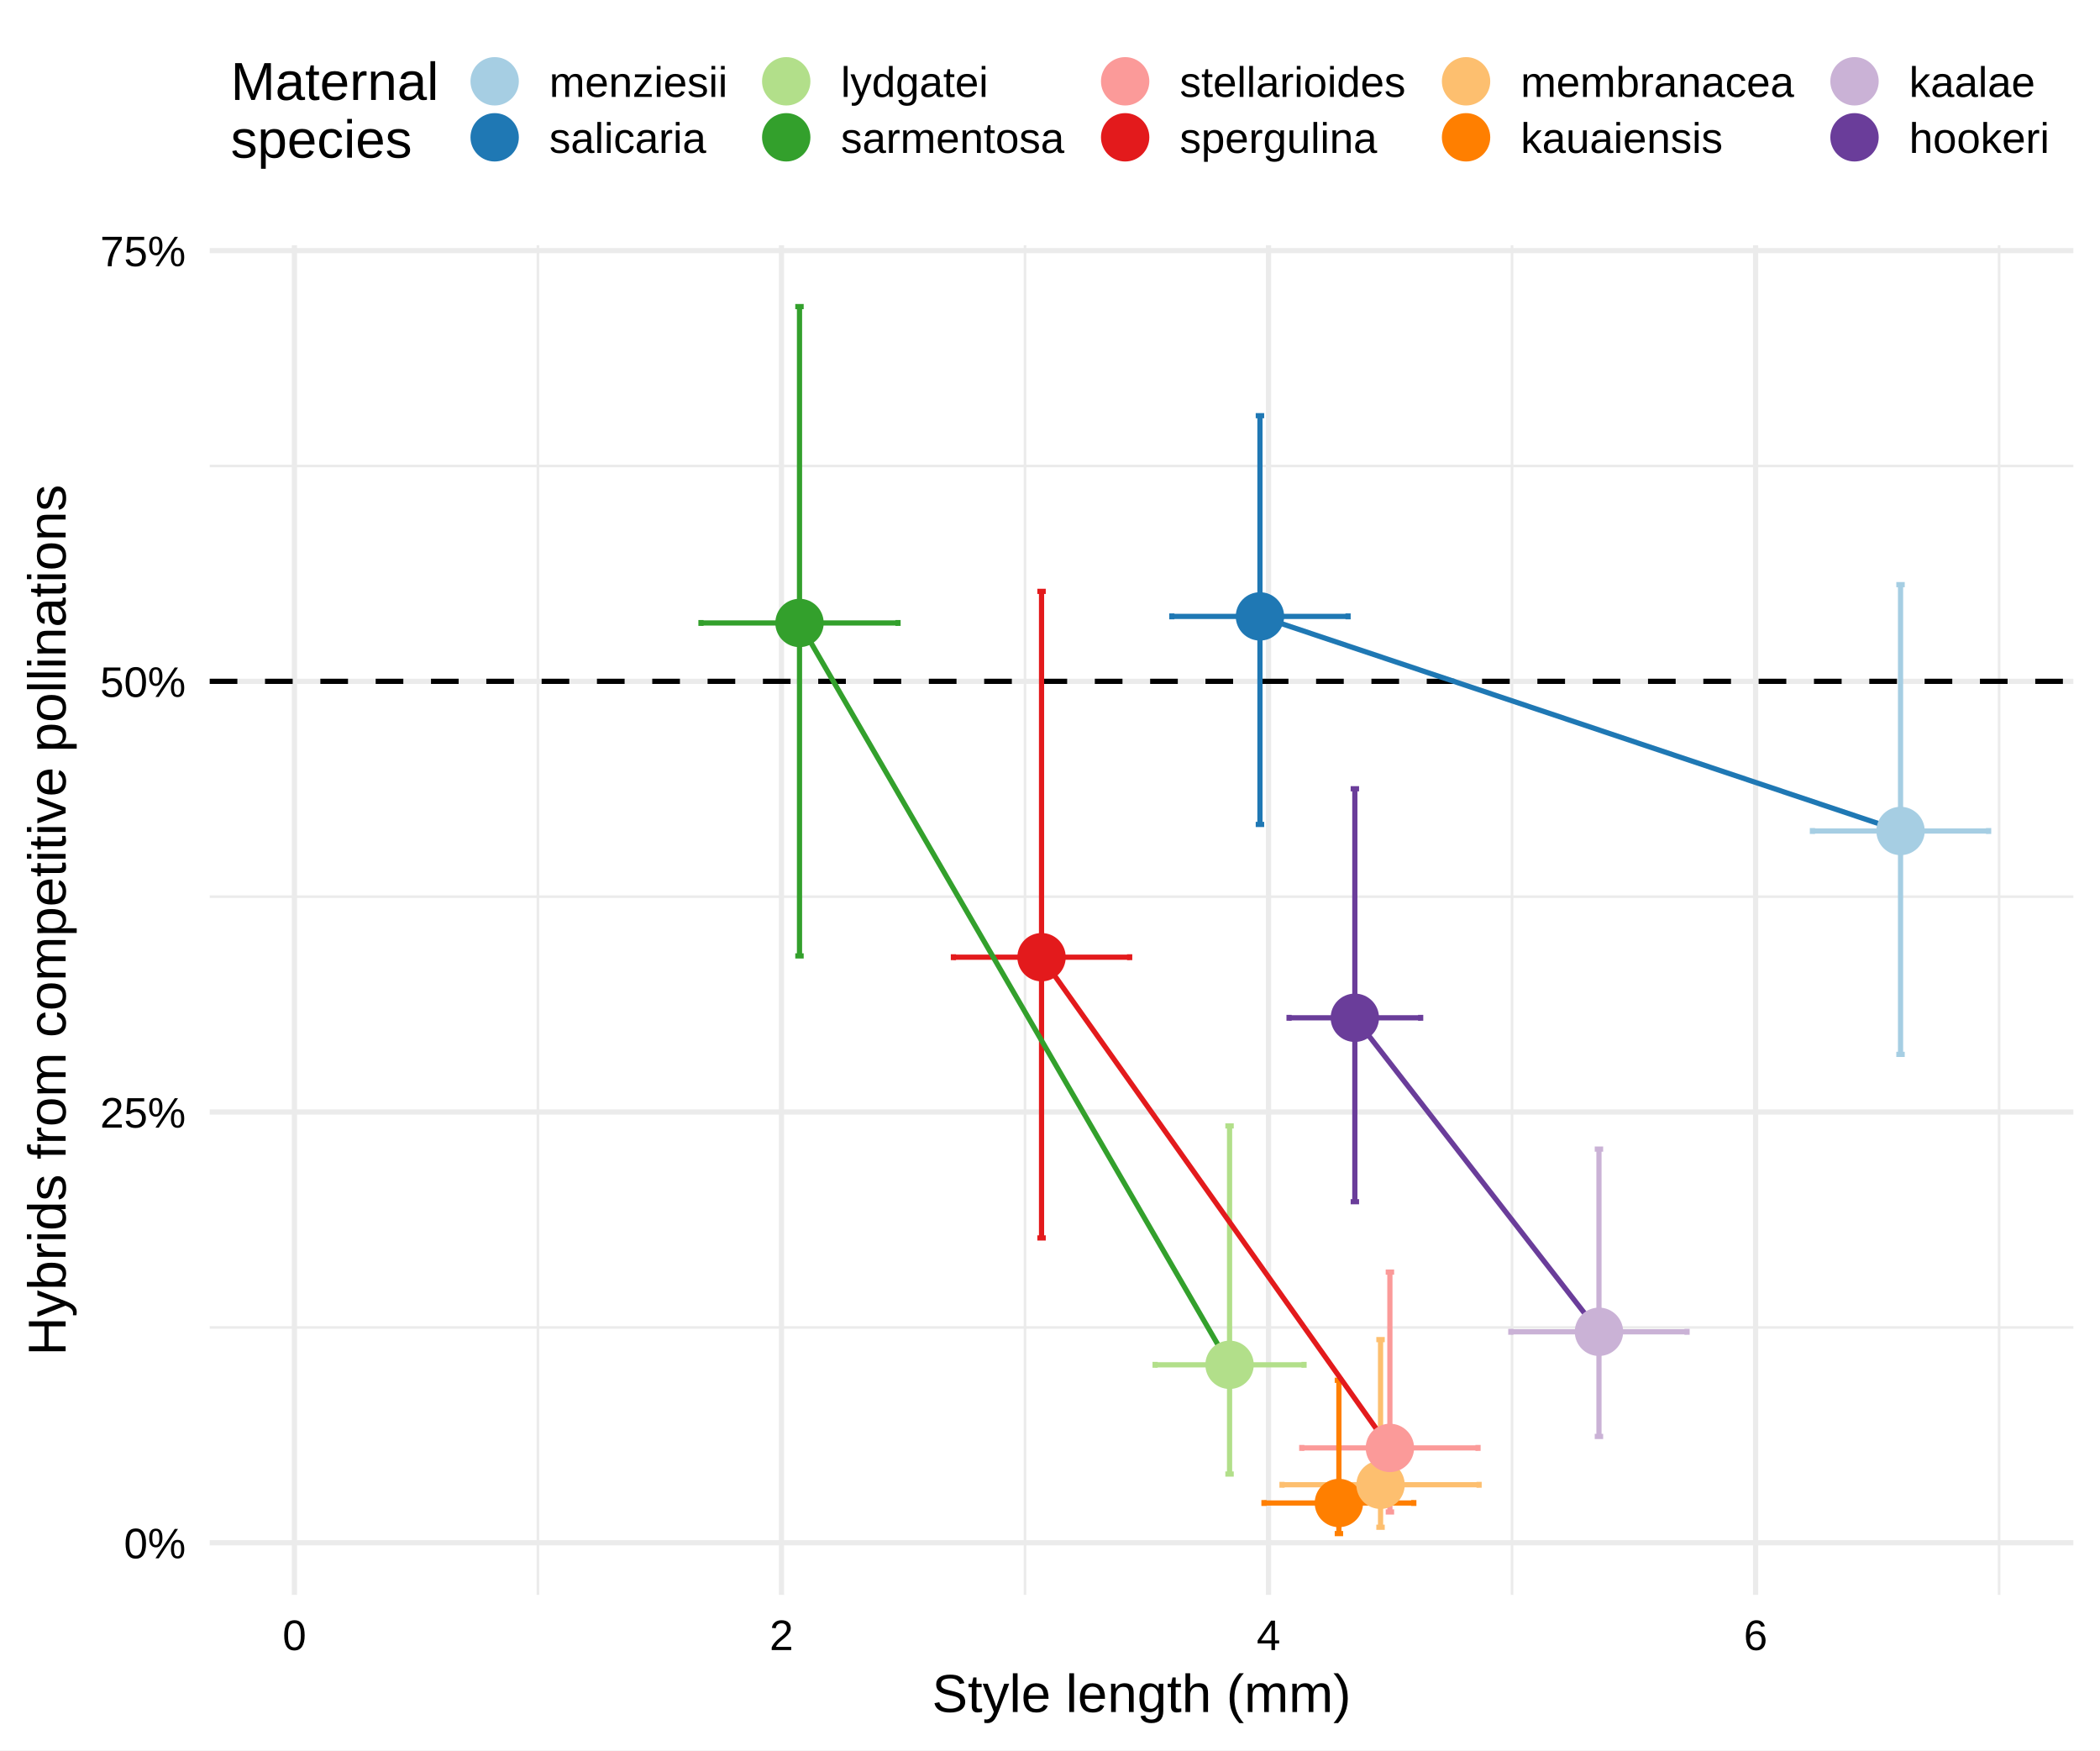
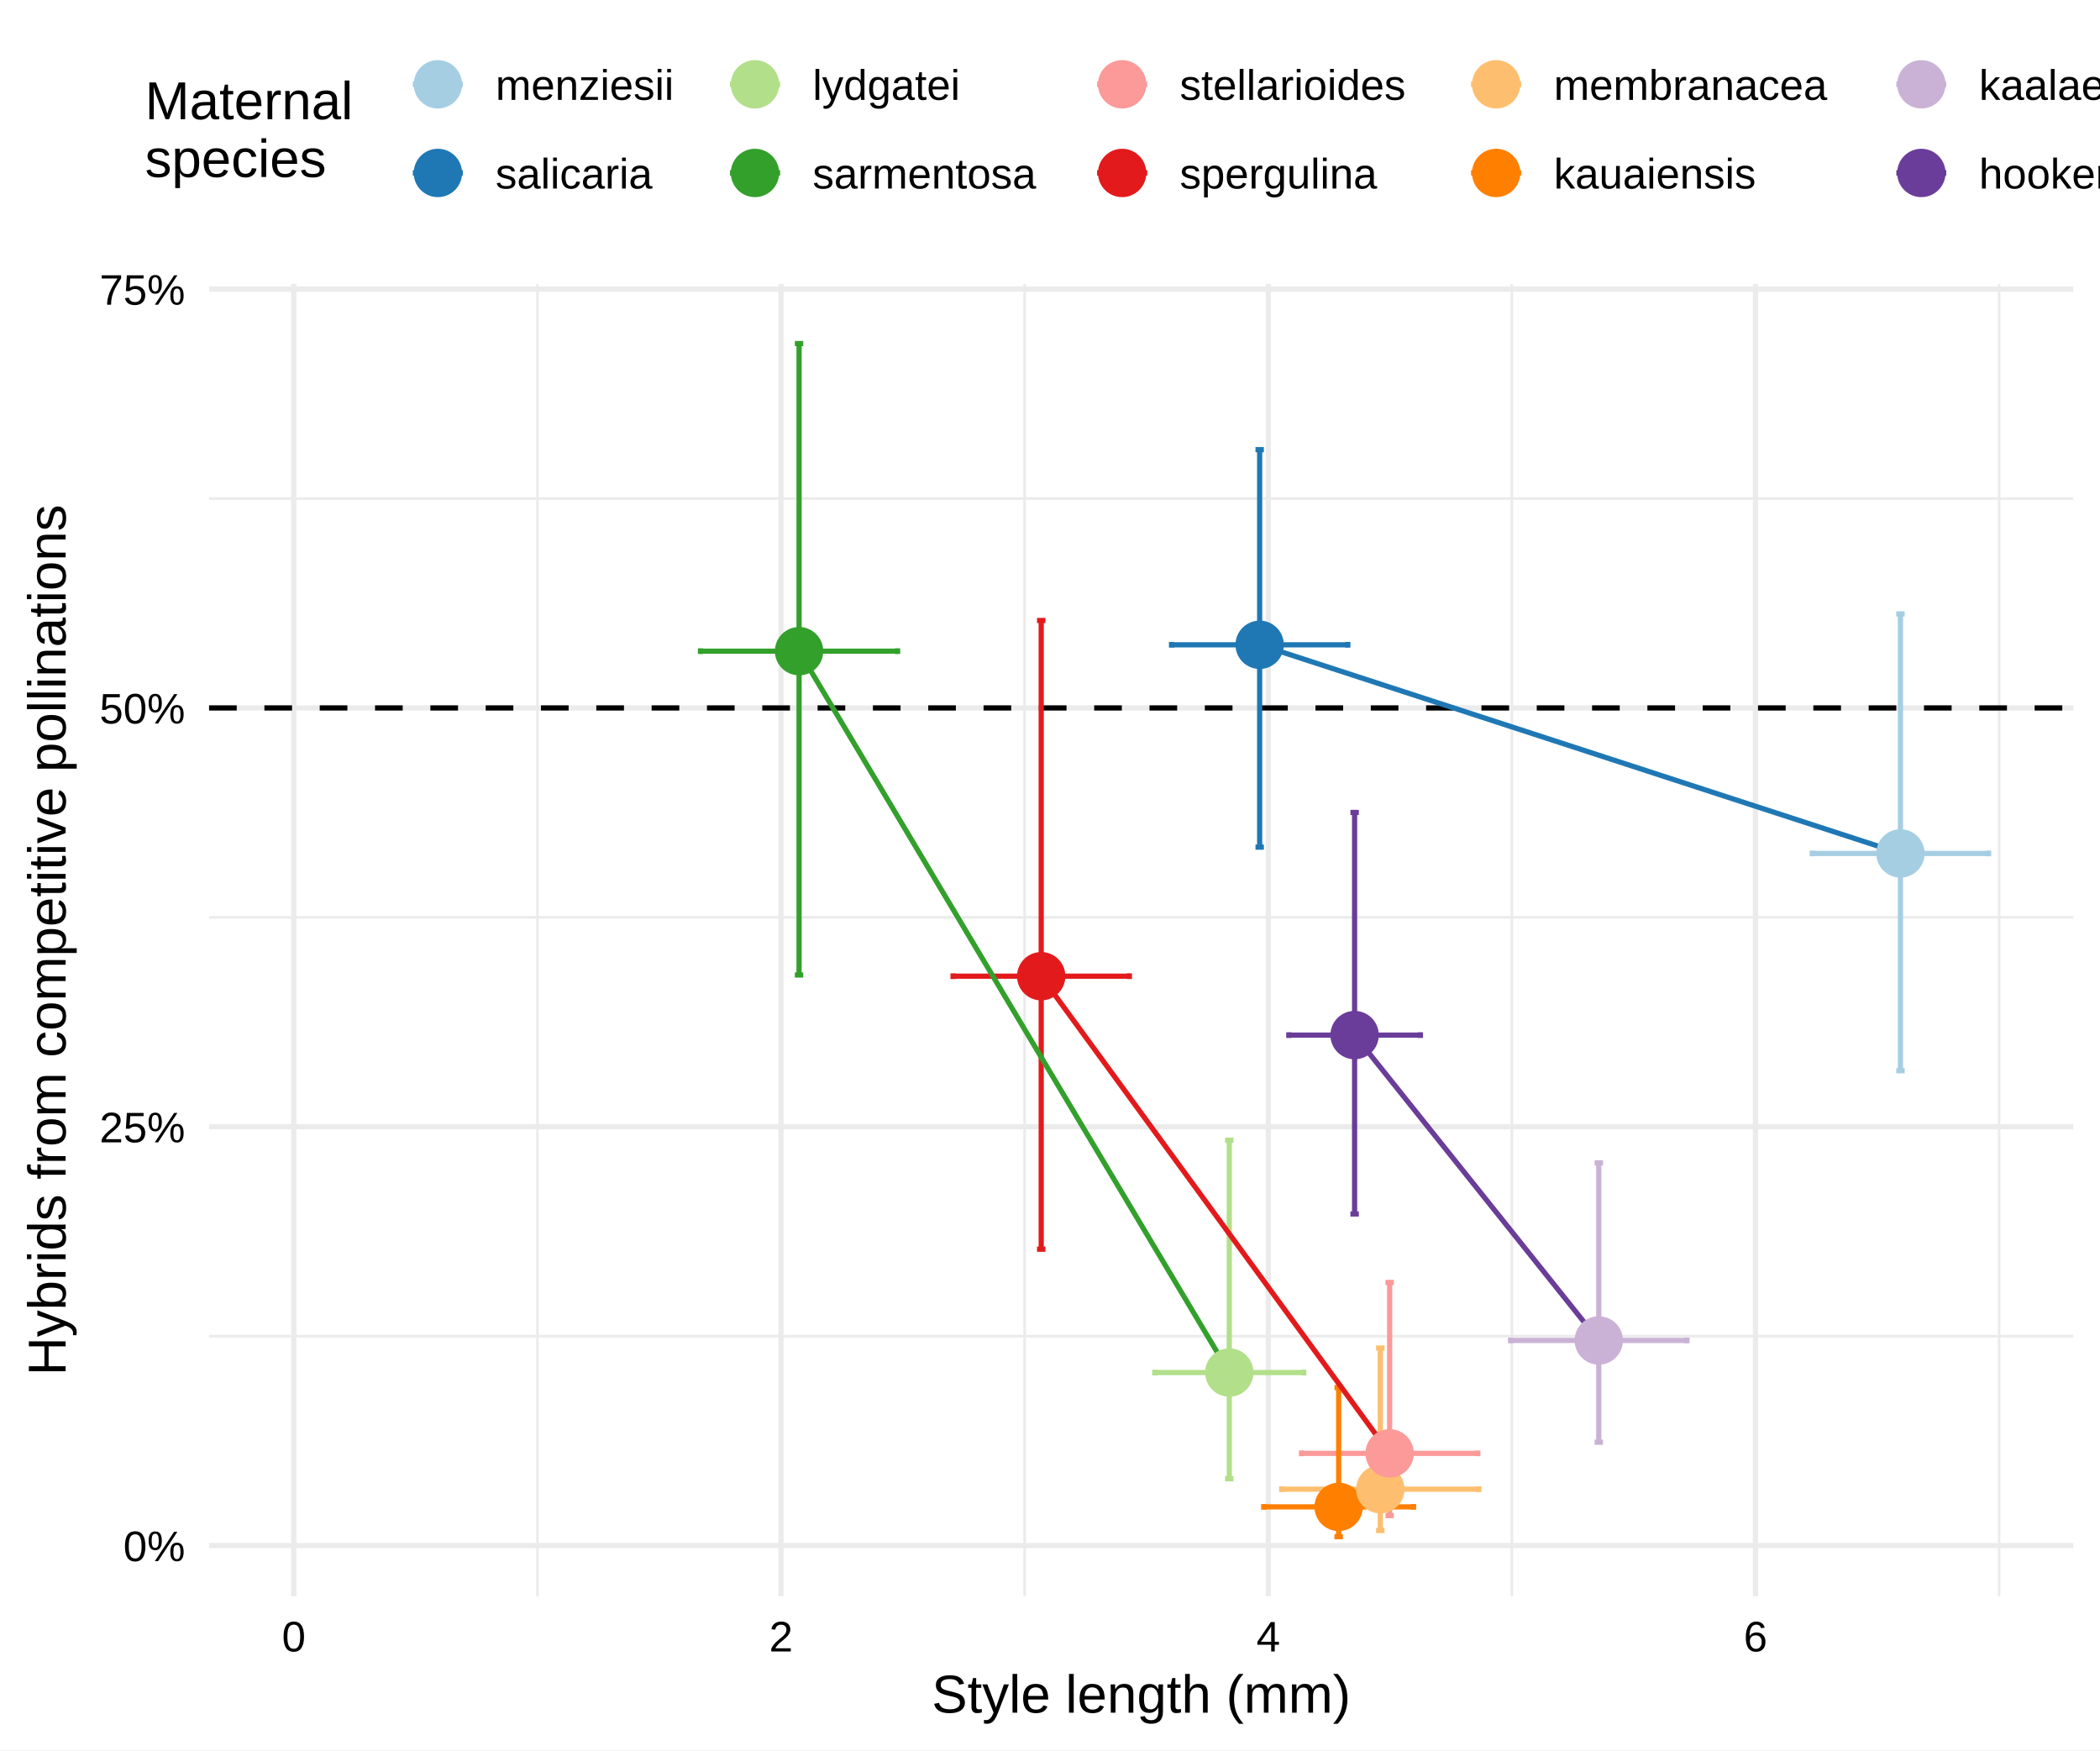
<svg xmlns="http://www.w3.org/2000/svg" class="svglite" width="432.00pt" height="360.00pt" viewBox="0 0 432.00 360.00">
  <defs>
    <style type="text/css">
    .svglite line, .svglite polyline, .svglite polygon, .svglite path, .svglite rect, .svglite circle {
      fill: none;
      stroke: #000000;
      stroke-linecap: round;
      stroke-linejoin: round;
      stroke-miterlimit: 10.00;
    }
    .svglite text {
      white-space: pre;
    }
  </style>
  </defs>
  <rect width="100%" height="100%" style="stroke: none; fill: #FFFFFF;" />
  <defs>
    <clipPath id="cpMC4wMHw0MzIuMDB8MC4wMHwzNjAuMDA=">
      <rect x="0.00" y="0.00" width="432.00" height="360.00" />
    </clipPath>
  </defs>
  <g clip-path="url(#cpMC4wMHw0MzIuMDB8MC4wMHwzNjAuMDA=)">
</g>
  <defs>
-     <clipPath id="cpNDMuMTR8NDI2LjUyfDUwLjQ0fDMyOC4wMQ==">
-       <rect x="43.14" y="50.44" width="383.38" height="277.58" />
+     <clipPath id="cpNDMuMDF8NDI2LjUyfDU4LjM5fDMyOC4yOQ==">
+       <rect x="43.01" y="58.39" width="383.51" height="269.91" />
    </clipPath>
  </defs>
-   <g clip-path="url(#cpNDMuMTR8NDI2LjUyfDUwLjQ0fDMyOC4wMQ==)">
-     <polyline points="43.14,273.00 426.52,273.00 " style="stroke-width: 0.53; stroke: #EBEBEB; stroke-linecap: butt;" />
-     <polyline points="43.14,184.41 426.52,184.41 " style="stroke-width: 0.53; stroke: #EBEBEB; stroke-linecap: butt;" />
-     <polyline points="43.14,95.83 426.52,95.83 " style="stroke-width: 0.53; stroke: #EBEBEB; stroke-linecap: butt;" />
-     <polyline points="110.66,328.01 110.66,50.44 " style="stroke-width: 0.53; stroke: #EBEBEB; stroke-linecap: butt;" />
-     <polyline points="210.86,328.01 210.86,50.44 " style="stroke-width: 0.53; stroke: #EBEBEB; stroke-linecap: butt;" />
-     <polyline points="311.05,328.01 311.05,50.44 " style="stroke-width: 0.53; stroke: #EBEBEB; stroke-linecap: butt;" />
-     <polyline points="411.24,328.01 411.24,50.44 " style="stroke-width: 0.53; stroke: #EBEBEB; stroke-linecap: butt;" />
-     <polyline points="43.14,317.29 426.52,317.29 " style="stroke-width: 1.07; stroke: #EBEBEB; stroke-linecap: butt;" />
-     <polyline points="43.14,228.70 426.52,228.70 " style="stroke-width: 1.07; stroke: #EBEBEB; stroke-linecap: butt;" />
-     <polyline points="43.14,140.12 426.52,140.12 " style="stroke-width: 1.07; stroke: #EBEBEB; stroke-linecap: butt;" />
-     <polyline points="43.14,51.54 426.52,51.54 " style="stroke-width: 1.07; stroke: #EBEBEB; stroke-linecap: butt;" />
-     <polyline points="60.57,328.01 60.57,50.44 " style="stroke-width: 1.07; stroke: #EBEBEB; stroke-linecap: butt;" />
-     <polyline points="160.76,328.01 160.76,50.44 " style="stroke-width: 1.07; stroke: #EBEBEB; stroke-linecap: butt;" />
-     <polyline points="260.95,328.01 260.95,50.44 " style="stroke-width: 1.07; stroke: #EBEBEB; stroke-linecap: butt;" />
-     <polyline points="361.15,328.01 361.15,50.44 " style="stroke-width: 1.07; stroke: #EBEBEB; stroke-linecap: butt;" />
-     <line x1="43.14" y1="140.12" x2="426.52" y2="140.12" style="stroke-width: 1.07; stroke-dasharray: 5.69,5.69; stroke-linecap: butt;" />
-     <polyline points="292.25,209.93 292.25,208.72 " style="stroke-width: 1.07; stroke: #6A3D9A; stroke-linecap: butt;" />
-     <polyline points="292.25,209.32 265.18,209.32 " style="stroke-width: 1.07; stroke: #6A3D9A; stroke-linecap: butt;" />
-     <polyline points="265.18,209.93 265.18,208.72 " style="stroke-width: 1.07; stroke: #6A3D9A; stroke-linecap: butt;" />
-     <polyline points="347.05,274.51 347.05,273.30 " style="stroke-width: 1.07; stroke: #CAB2D6; stroke-linecap: butt;" />
-     <polyline points="347.05,273.90 310.80,273.90 " style="stroke-width: 1.07; stroke: #CAB2D6; stroke-linecap: butt;" />
-     <polyline points="310.80,274.51 310.80,273.30 " style="stroke-width: 1.07; stroke: #CAB2D6; stroke-linecap: butt;" />
-     <polyline points="290.84,309.71 290.84,308.50 " style="stroke-width: 1.07; stroke: #FF7F00; stroke-linecap: butt;" />
-     <polyline points="290.84,309.11 260.02,309.11 " style="stroke-width: 1.07; stroke: #FF7F00; stroke-linecap: butt;" />
-     <polyline points="260.02,309.71 260.02,308.50 " style="stroke-width: 1.07; stroke: #FF7F00; stroke-linecap: butt;" />
-     <polyline points="268.26,281.30 268.26,280.09 " style="stroke-width: 1.07; stroke: #B2DF8A; stroke-linecap: butt;" />
-     <polyline points="268.26,280.69 237.62,280.69 " style="stroke-width: 1.07; stroke: #B2DF8A; stroke-linecap: butt;" />
-     <polyline points="237.62,281.30 237.62,280.09 " style="stroke-width: 1.07; stroke: #B2DF8A; stroke-linecap: butt;" />
-     <polyline points="304.27,305.97 304.27,304.76 " style="stroke-width: 1.07; stroke: #FDBF6F; stroke-linecap: butt;" />
-     <polyline points="304.27,305.36 263.73,305.36 " style="stroke-width: 1.07; stroke: #FDBF6F; stroke-linecap: butt;" />
-     <polyline points="263.73,305.97 263.73,304.76 " style="stroke-width: 1.07; stroke: #FDBF6F; stroke-linecap: butt;" />
-     <polyline points="409.09,171.51 409.09,170.30 " style="stroke-width: 1.07; stroke: #A6CEE3; stroke-linecap: butt;" />
-     <polyline points="409.09,170.90 372.84,170.90 " style="stroke-width: 1.07; stroke: #A6CEE3; stroke-linecap: butt;" />
-     <polyline points="372.84,171.51 372.84,170.30 " style="stroke-width: 1.07; stroke: #A6CEE3; stroke-linecap: butt;" />
-     <polyline points="277.32,127.38 277.32,126.16 " style="stroke-width: 1.07; stroke: #1F78B4; stroke-linecap: butt;" />
-     <polyline points="277.32,126.77 241.06,126.77 " style="stroke-width: 1.07; stroke: #1F78B4; stroke-linecap: butt;" />
-     <polyline points="241.06,127.38 241.06,126.16 " style="stroke-width: 1.07; stroke: #1F78B4; stroke-linecap: butt;" />
-     <polyline points="184.74,128.72 184.74,127.51 " style="stroke-width: 1.07; stroke: #33A02C; stroke-linecap: butt;" />
-     <polyline points="184.74,128.12 144.20,128.12 " style="stroke-width: 1.07; stroke: #33A02C; stroke-linecap: butt;" />
-     <polyline points="144.20,128.72 144.20,127.51 " style="stroke-width: 1.07; stroke: #33A02C; stroke-linecap: butt;" />
-     <polyline points="232.39,197.47 232.39,196.26 " style="stroke-width: 1.07; stroke: #E31A1C; stroke-linecap: butt;" />
-     <polyline points="232.39,196.86 196.13,196.86 " style="stroke-width: 1.07; stroke: #E31A1C; stroke-linecap: butt;" />
-     <polyline points="196.13,197.47 196.13,196.26 " style="stroke-width: 1.07; stroke: #E31A1C; stroke-linecap: butt;" />
-     <polyline points="304.05,298.39 304.05,297.17 " style="stroke-width: 1.07; stroke: #FB9A99; stroke-linecap: butt;" />
-     <polyline points="304.05,297.78 267.79,297.78 " style="stroke-width: 1.07; stroke: #FB9A99; stroke-linecap: butt;" />
-     <polyline points="267.79,298.39 267.79,297.17 " style="stroke-width: 1.07; stroke: #FB9A99; stroke-linecap: butt;" />
-     <polyline points="277.85,162.22 279.58,162.22 " style="stroke-width: 1.07; stroke: #6A3D9A; stroke-linecap: butt;" />
-     <polyline points="278.71,162.22 278.71,247.15 " style="stroke-width: 1.07; stroke: #6A3D9A; stroke-linecap: butt;" />
-     <polyline points="277.85,247.15 279.58,247.15 " style="stroke-width: 1.07; stroke: #6A3D9A; stroke-linecap: butt;" />
-     <polyline points="328.06,236.33 329.79,236.33 " style="stroke-width: 1.07; stroke: #CAB2D6; stroke-linecap: butt;" />
-     <polyline points="328.93,236.33 328.93,295.43 " style="stroke-width: 1.07; stroke: #CAB2D6; stroke-linecap: butt;" />
-     <polyline points="328.06,295.43 329.79,295.43 " style="stroke-width: 1.07; stroke: #CAB2D6; stroke-linecap: butt;" />
-     <polyline points="274.57,283.87 276.30,283.87 " style="stroke-width: 1.07; stroke: #FF7F00; stroke-linecap: butt;" />
-     <polyline points="275.43,283.87 275.43,315.40 " style="stroke-width: 1.07; stroke: #FF7F00; stroke-linecap: butt;" />
-     <polyline points="274.57,315.40 276.30,315.40 " style="stroke-width: 1.07; stroke: #FF7F00; stroke-linecap: butt;" />
-     <polyline points="252.07,231.56 253.80,231.56 " style="stroke-width: 1.07; stroke: #B2DF8A; stroke-linecap: butt;" />
-     <polyline points="252.94,231.56 252.94,303.15 " style="stroke-width: 1.07; stroke: #B2DF8A; stroke-linecap: butt;" />
-     <polyline points="252.07,303.15 253.80,303.15 " style="stroke-width: 1.07; stroke: #B2DF8A; stroke-linecap: butt;" />
-     <polyline points="283.13,275.51 284.86,275.51 " style="stroke-width: 1.07; stroke: #FDBF6F; stroke-linecap: butt;" />
-     <polyline points="284.00,275.51 284.00,314.10 " style="stroke-width: 1.07; stroke: #FDBF6F; stroke-linecap: butt;" />
-     <polyline points="283.13,314.10 284.86,314.10 " style="stroke-width: 1.07; stroke: #FDBF6F; stroke-linecap: butt;" />
-     <polyline points="390.10,120.24 391.83,120.24 " style="stroke-width: 1.07; stroke: #A6CEE3; stroke-linecap: butt;" />
-     <polyline points="390.97,120.24 390.97,216.85 " style="stroke-width: 1.07; stroke: #A6CEE3; stroke-linecap: butt;" />
-     <polyline points="390.10,216.85 391.83,216.85 " style="stroke-width: 1.07; stroke: #A6CEE3; stroke-linecap: butt;" />
-     <polyline points="258.32,85.49 260.06,85.49 " style="stroke-width: 1.07; stroke: #1F78B4; stroke-linecap: butt;" />
-     <polyline points="259.19,85.49 259.19,169.56 " style="stroke-width: 1.07; stroke: #1F78B4; stroke-linecap: butt;" />
-     <polyline points="258.32,169.56 260.06,169.56 " style="stroke-width: 1.07; stroke: #1F78B4; stroke-linecap: butt;" />
-     <polyline points="163.60,63.05 165.33,63.05 " style="stroke-width: 1.07; stroke: #33A02C; stroke-linecap: butt;" />
-     <polyline points="164.47,63.05 164.47,196.60 " style="stroke-width: 1.07; stroke: #33A02C; stroke-linecap: butt;" />
-     <polyline points="163.60,196.60 165.33,196.60 " style="stroke-width: 1.07; stroke: #33A02C; stroke-linecap: butt;" />
-     <polyline points="213.40,121.62 215.13,121.62 " style="stroke-width: 1.07; stroke: #E31A1C; stroke-linecap: butt;" />
-     <polyline points="214.26,121.62 214.26,254.60 " style="stroke-width: 1.07; stroke: #E31A1C; stroke-linecap: butt;" />
-     <polyline points="213.40,254.60 215.13,254.60 " style="stroke-width: 1.07; stroke: #E31A1C; stroke-linecap: butt;" />
-     <polyline points="285.06,261.62 286.79,261.62 " style="stroke-width: 1.07; stroke: #FB9A99; stroke-linecap: butt;" />
-     <polyline points="285.92,261.62 285.92,310.95 " style="stroke-width: 1.07; stroke: #FB9A99; stroke-linecap: butt;" />
-     <polyline points="285.06,310.95 286.79,310.95 " style="stroke-width: 1.07; stroke: #FB9A99; stroke-linecap: butt;" />
-     <line x1="259.19" y1="126.77" x2="390.97" y2="170.90" style="stroke-width: 1.07; stroke: #1F78B4; stroke-linecap: butt;" />
-     <line x1="164.47" y1="128.12" x2="252.94" y2="280.69" style="stroke-width: 1.07; stroke: #33A02C; stroke-linecap: butt;" />
-     <line x1="214.26" y1="196.86" x2="285.92" y2="297.78" style="stroke-width: 1.07; stroke: #E31A1C; stroke-linecap: butt;" />
-     <line x1="275.43" y1="309.11" x2="284.00" y2="305.36" style="stroke-width: 1.07; stroke: #FF7F00; stroke-linecap: butt;" />
-     <line x1="278.71" y1="209.32" x2="328.93" y2="273.90" style="stroke-width: 1.07; stroke: #6A3D9A; stroke-linecap: butt;" />
-     <circle cx="278.71" cy="209.32" r="4.62" style="stroke-width: 0.71; stroke: #6A3D9A; fill: #6A3D9A;" />
-     <circle cx="328.93" cy="273.90" r="4.62" style="stroke-width: 0.71; stroke: #CAB2D6; fill: #CAB2D6;" />
-     <circle cx="275.43" cy="309.11" r="4.62" style="stroke-width: 0.71; stroke: #FF7F00; fill: #FF7F00;" />
-     <circle cx="252.94" cy="280.69" r="4.62" style="stroke-width: 0.71; stroke: #B2DF8A; fill: #B2DF8A;" />
-     <circle cx="284.00" cy="305.36" r="4.62" style="stroke-width: 0.71; stroke: #FDBF6F; fill: #FDBF6F;" />
-     <circle cx="390.97" cy="170.90" r="4.62" style="stroke-width: 0.71; stroke: #A6CEE3; fill: #A6CEE3;" />
-     <circle cx="259.19" cy="126.77" r="4.62" style="stroke-width: 0.71; stroke: #1F78B4; fill: #1F78B4;" />
-     <circle cx="164.47" cy="128.12" r="4.62" style="stroke-width: 0.71; stroke: #33A02C; fill: #33A02C;" />
-     <circle cx="214.26" cy="196.86" r="4.62" style="stroke-width: 0.71; stroke: #E31A1C; fill: #E31A1C;" />
-     <circle cx="285.92" cy="297.78" r="4.62" style="stroke-width: 0.71; stroke: #FB9A99; fill: #FB9A99;" />
+   <g clip-path="url(#cpNDMuMDF8NDI2LjUyfDU4LjM5fDMyOC4yOQ==)">
+     <polyline points="43.01,274.80 426.52,274.80 " style="stroke-width: 0.53; stroke: #EBEBEB; stroke-linecap: butt;" />
+     <polyline points="43.01,188.66 426.52,188.66 " style="stroke-width: 0.53; stroke: #EBEBEB; stroke-linecap: butt;" />
+     <polyline points="43.01,102.53 426.52,102.53 " style="stroke-width: 0.53; stroke: #EBEBEB; stroke-linecap: butt;" />
+     <polyline points="110.56,328.29 110.56,58.39 " style="stroke-width: 0.53; stroke: #EBEBEB; stroke-linecap: butt;" />
+     <polyline points="210.78,328.29 210.78,58.39 " style="stroke-width: 0.53; stroke: #EBEBEB; stroke-linecap: butt;" />
+     <polyline points="311.01,328.29 311.01,58.39 " style="stroke-width: 0.53; stroke: #EBEBEB; stroke-linecap: butt;" />
+     <polyline points="411.24,328.29 411.24,58.39 " style="stroke-width: 0.53; stroke: #EBEBEB; stroke-linecap: butt;" />
+     <polyline points="43.01,317.86 426.52,317.86 " style="stroke-width: 1.07; stroke: #EBEBEB; stroke-linecap: butt;" />
+     <polyline points="43.01,231.73 426.52,231.73 " style="stroke-width: 1.07; stroke: #EBEBEB; stroke-linecap: butt;" />
+     <polyline points="43.01,145.60 426.52,145.60 " style="stroke-width: 1.07; stroke: #EBEBEB; stroke-linecap: butt;" />
+     <polyline points="43.01,59.46 426.52,59.46 " style="stroke-width: 1.07; stroke: #EBEBEB; stroke-linecap: butt;" />
+     <polyline points="60.44,328.29 60.44,58.39 " style="stroke-width: 1.07; stroke: #EBEBEB; stroke-linecap: butt;" />
+     <polyline points="160.67,328.29 160.67,58.39 " style="stroke-width: 1.07; stroke: #EBEBEB; stroke-linecap: butt;" />
+     <polyline points="260.90,328.29 260.90,58.39 " style="stroke-width: 1.07; stroke: #EBEBEB; stroke-linecap: butt;" />
+     <polyline points="361.13,328.29 361.13,58.39 " style="stroke-width: 1.07; stroke: #EBEBEB; stroke-linecap: butt;" />
+     <line x1="43.01" y1="145.60" x2="426.52" y2="145.60" style="stroke-width: 1.07; stroke-dasharray: 5.69,5.69; stroke-linecap: butt;" />
+     <polyline points="292.20,213.47 292.20,212.30 " style="stroke-width: 1.07; stroke: #6A3D9A; stroke-linecap: butt;" />
+     <polyline points="292.20,212.88 265.13,212.88 " style="stroke-width: 1.07; stroke: #6A3D9A; stroke-linecap: butt;" />
+     <polyline points="265.13,213.47 265.13,212.30 " style="stroke-width: 1.07; stroke: #6A3D9A; stroke-linecap: butt;" />
+     <polyline points="347.03,276.27 347.03,275.09 " style="stroke-width: 1.07; stroke: #CAB2D6; stroke-linecap: butt;" />
+     <polyline points="347.03,275.68 310.76,275.68 " style="stroke-width: 1.07; stroke: #CAB2D6; stroke-linecap: butt;" />
+     <polyline points="310.76,276.27 310.76,275.09 " style="stroke-width: 1.07; stroke: #CAB2D6; stroke-linecap: butt;" />
+     <polyline points="290.79,310.50 290.79,309.32 " style="stroke-width: 1.07; stroke: #FF7F00; stroke-linecap: butt;" />
+     <polyline points="290.79,309.91 259.97,309.91 " style="stroke-width: 1.07; stroke: #FF7F00; stroke-linecap: butt;" />
+     <polyline points="259.97,310.50 259.97,309.32 " style="stroke-width: 1.07; stroke: #FF7F00; stroke-linecap: butt;" />
+     <polyline points="268.21,282.87 268.21,281.69 " style="stroke-width: 1.07; stroke: #B2DF8A; stroke-linecap: butt;" />
+     <polyline points="268.21,282.28 237.55,282.28 " style="stroke-width: 1.07; stroke: #B2DF8A; stroke-linecap: butt;" />
+     <polyline points="237.55,282.87 237.55,281.69 " style="stroke-width: 1.07; stroke: #B2DF8A; stroke-linecap: butt;" />
+     <polyline points="304.23,306.86 304.23,305.68 " style="stroke-width: 1.07; stroke: #FDBF6F; stroke-linecap: butt;" />
+     <polyline points="304.23,306.27 263.67,306.27 " style="stroke-width: 1.07; stroke: #FDBF6F; stroke-linecap: butt;" />
+     <polyline points="263.67,306.86 263.67,305.68 " style="stroke-width: 1.07; stroke: #FDBF6F; stroke-linecap: butt;" />
+     <polyline points="409.09,176.11 409.09,174.94 " style="stroke-width: 1.07; stroke: #A6CEE3; stroke-linecap: butt;" />
+     <polyline points="409.09,175.52 372.82,175.52 " style="stroke-width: 1.07; stroke: #A6CEE3; stroke-linecap: butt;" />
+     <polyline points="372.82,176.11 372.82,174.94 " style="stroke-width: 1.07; stroke: #A6CEE3; stroke-linecap: butt;" />
+     <polyline points="277.27,133.20 277.27,132.02 " style="stroke-width: 1.07; stroke: #1F78B4; stroke-linecap: butt;" />
+     <polyline points="277.27,132.61 241.00,132.61 " style="stroke-width: 1.07; stroke: #1F78B4; stroke-linecap: butt;" />
+     <polyline points="241.00,133.20 241.00,132.02 " style="stroke-width: 1.07; stroke: #1F78B4; stroke-linecap: butt;" />
+     <polyline points="184.65,134.51 184.65,133.33 " style="stroke-width: 1.07; stroke: #33A02C; stroke-linecap: butt;" />
+     <polyline points="184.65,133.92 144.10,133.92 " style="stroke-width: 1.07; stroke: #33A02C; stroke-linecap: butt;" />
+     <polyline points="144.10,134.51 144.10,133.33 " style="stroke-width: 1.07; stroke: #33A02C; stroke-linecap: butt;" />
+     <polyline points="232.33,201.36 232.33,200.18 " style="stroke-width: 1.07; stroke: #E31A1C; stroke-linecap: butt;" />
+     <polyline points="232.33,200.77 196.06,200.77 " style="stroke-width: 1.07; stroke: #E31A1C; stroke-linecap: butt;" />
+     <polyline points="196.06,201.36 196.06,200.18 " style="stroke-width: 1.07; stroke: #E31A1C; stroke-linecap: butt;" />
+     <polyline points="304.01,299.49 304.01,298.31 " style="stroke-width: 1.07; stroke: #FB9A99; stroke-linecap: butt;" />
+     <polyline points="304.01,298.90 267.74,298.90 " style="stroke-width: 1.07; stroke: #FB9A99; stroke-linecap: butt;" />
+     <polyline points="267.74,299.49 267.74,298.31 " style="stroke-width: 1.07; stroke: #FB9A99; stroke-linecap: butt;" />
+     <polyline points="277.80,167.09 279.53,167.09 " style="stroke-width: 1.07; stroke: #6A3D9A; stroke-linecap: butt;" />
+     <polyline points="278.66,167.09 278.66,249.67 " style="stroke-width: 1.07; stroke: #6A3D9A; stroke-linecap: butt;" />
+     <polyline points="277.80,249.67 279.53,249.67 " style="stroke-width: 1.07; stroke: #6A3D9A; stroke-linecap: butt;" />
+     <polyline points="328.03,239.15 329.76,239.15 " style="stroke-width: 1.07; stroke: #CAB2D6; stroke-linecap: butt;" />
+     <polyline points="328.89,239.15 328.89,296.61 " style="stroke-width: 1.07; stroke: #CAB2D6; stroke-linecap: butt;" />
+     <polyline points="328.03,296.61 329.76,296.61 " style="stroke-width: 1.07; stroke: #CAB2D6; stroke-linecap: butt;" />
+     <polyline points="274.51,285.37 276.25,285.37 " style="stroke-width: 1.07; stroke: #FF7F00; stroke-linecap: butt;" />
+     <polyline points="275.38,285.37 275.38,316.03 " style="stroke-width: 1.07; stroke: #FF7F00; stroke-linecap: butt;" />
+     <polyline points="274.51,316.03 276.25,316.03 " style="stroke-width: 1.07; stroke: #FF7F00; stroke-linecap: butt;" />
+     <polyline points="252.01,234.50 253.75,234.50 " style="stroke-width: 1.07; stroke: #B2DF8A; stroke-linecap: butt;" />
+     <polyline points="252.88,234.50 252.88,304.12 " style="stroke-width: 1.07; stroke: #B2DF8A; stroke-linecap: butt;" />
+     <polyline points="252.01,304.12 253.75,304.12 " style="stroke-width: 1.07; stroke: #B2DF8A; stroke-linecap: butt;" />
+     <polyline points="283.08,277.25 284.82,277.25 " style="stroke-width: 1.07; stroke: #FDBF6F; stroke-linecap: butt;" />
+     <polyline points="283.95,277.25 283.95,314.77 " style="stroke-width: 1.07; stroke: #FDBF6F; stroke-linecap: butt;" />
+     <polyline points="283.08,314.77 284.82,314.77 " style="stroke-width: 1.07; stroke: #FDBF6F; stroke-linecap: butt;" />
+     <polyline points="390.09,126.27 391.82,126.27 " style="stroke-width: 1.07; stroke: #A6CEE3; stroke-linecap: butt;" />
+     <polyline points="390.95,126.27 390.95,220.21 " style="stroke-width: 1.07; stroke: #A6CEE3; stroke-linecap: butt;" />
+     <polyline points="390.09,220.21 391.82,220.21 " style="stroke-width: 1.07; stroke: #A6CEE3; stroke-linecap: butt;" />
+     <polyline points="258.27,92.48 260.00,92.48 " style="stroke-width: 1.07; stroke: #1F78B4; stroke-linecap: butt;" />
+     <polyline points="259.13,92.48 259.13,174.22 " style="stroke-width: 1.07; stroke: #1F78B4; stroke-linecap: butt;" />
+     <polyline points="258.27,174.22 260.00,174.22 " style="stroke-width: 1.07; stroke: #1F78B4; stroke-linecap: butt;" />
+     <polyline points="163.51,70.66 165.24,70.66 " style="stroke-width: 1.07; stroke: #33A02C; stroke-linecap: butt;" />
+     <polyline points="164.38,70.66 164.38,200.52 " style="stroke-width: 1.07; stroke: #33A02C; stroke-linecap: butt;" />
+     <polyline points="163.51,200.52 165.24,200.52 " style="stroke-width: 1.07; stroke: #33A02C; stroke-linecap: butt;" />
+     <polyline points="213.33,127.61 215.06,127.61 " style="stroke-width: 1.07; stroke: #E31A1C; stroke-linecap: butt;" />
+     <polyline points="214.19,127.61 214.19,256.91 " style="stroke-width: 1.07; stroke: #E31A1C; stroke-linecap: butt;" />
+     <polyline points="213.33,256.91 215.06,256.91 " style="stroke-width: 1.07; stroke: #E31A1C; stroke-linecap: butt;" />
+     <polyline points="285.01,263.74 286.74,263.74 " style="stroke-width: 1.07; stroke: #FB9A99; stroke-linecap: butt;" />
+     <polyline points="285.87,263.74 285.87,311.70 " style="stroke-width: 1.07; stroke: #FB9A99; stroke-linecap: butt;" />
+     <polyline points="285.01,311.70 286.74,311.70 " style="stroke-width: 1.07; stroke: #FB9A99; stroke-linecap: butt;" />
+     <line x1="259.13" y1="132.61" x2="390.95" y2="175.52" style="stroke-width: 1.07; stroke: #1F78B4; stroke-linecap: butt;" />
+     <line x1="164.38" y1="133.92" x2="252.88" y2="282.28" style="stroke-width: 1.07; stroke: #33A02C; stroke-linecap: butt;" />
+     <line x1="214.19" y1="200.77" x2="285.87" y2="298.90" style="stroke-width: 1.07; stroke: #E31A1C; stroke-linecap: butt;" />
+     <line x1="275.38" y1="309.91" x2="283.95" y2="306.27" style="stroke-width: 1.07; stroke: #FF7F00; stroke-linecap: butt;" />
+     <line x1="278.66" y1="212.88" x2="328.89" y2="275.68" style="stroke-width: 1.07; stroke: #6A3D9A; stroke-linecap: butt;" />
+     <circle cx="278.66" cy="212.88" r="4.62" style="stroke-width: 0.71; stroke: #6A3D9A; fill: #6A3D9A;" />
+     <circle cx="328.89" cy="275.68" r="4.62" style="stroke-width: 0.71; stroke: #CAB2D6; fill: #CAB2D6;" />
+     <circle cx="275.38" cy="309.91" r="4.62" style="stroke-width: 0.71; stroke: #FF7F00; fill: #FF7F00;" />
+     <circle cx="252.88" cy="282.28" r="4.62" style="stroke-width: 0.71; stroke: #B2DF8A; fill: #B2DF8A;" />
+     <circle cx="283.95" cy="306.27" r="4.62" style="stroke-width: 0.71; stroke: #FDBF6F; fill: #FDBF6F;" />
+     <circle cx="390.95" cy="175.52" r="4.62" style="stroke-width: 0.71; stroke: #A6CEE3; fill: #A6CEE3;" />
+     <circle cx="259.13" cy="132.61" r="4.62" style="stroke-width: 0.71; stroke: #1F78B4; fill: #1F78B4;" />
+     <circle cx="164.38" cy="133.92" r="4.62" style="stroke-width: 0.71; stroke: #33A02C; fill: #33A02C;" />
+     <circle cx="214.19" cy="200.77" r="4.62" style="stroke-width: 0.71; stroke: #E31A1C; fill: #E31A1C;" />
+     <circle cx="285.87" cy="298.90" r="4.62" style="stroke-width: 0.71; stroke: #FB9A99; fill: #FB9A99;" />
  </g>
  <g clip-path="url(#cpMC4wMHw0MzIuMDB8MC4wMHwzNjAuMDA=)">
-     <text x="38.21" y="320.49" text-anchor="end" style="font-size: 8.80px; font-family: &quot;Arial&quot;;">0%</text>
-     <text x="38.21" y="231.91" text-anchor="end" style="font-size: 8.80px; font-family: &quot;Arial&quot;;">25%</text>
-     <text x="38.21" y="143.33" text-anchor="end" style="font-size: 8.80px; font-family: &quot;Arial&quot;;">50%</text>
-     <text x="38.21" y="54.75" text-anchor="end" style="font-size: 8.80px; font-family: &quot;Arial&quot;;">75%</text>
-     <text x="60.57" y="339.36" text-anchor="middle" style="font-size: 8.80px; font-family: &quot;Arial&quot;;">0</text>
-     <text x="160.76" y="339.36" text-anchor="middle" style="font-size: 8.80px; font-family: &quot;Arial&quot;;">2</text>
-     <text x="260.95" y="339.36" text-anchor="middle" style="font-size: 8.80px; font-family: &quot;Arial&quot;;">4</text>
-     <text x="361.15" y="339.36" text-anchor="middle" style="font-size: 8.80px; font-family: &quot;Arial&quot;;">6</text>
-     <text x="234.83" y="352.10" text-anchor="middle" style="font-size: 11.00px; font-family: &quot;Arial&quot;;">Style length (mm)</text>
-     <text transform="translate(13.50,189.23) rotate(-90)" text-anchor="middle" style="font-size: 11.00px; font-family: &quot;Arial&quot;;">Hybrids from competitive pollinations</text>
-     <text x="47.46" y="20.55" style="font-size: 11.00px; font-family: &quot;Arial&quot;;">Maternal</text>
-     <text x="47.46" y="32.43" style="font-size: 11.00px; font-family: &quot;Arial&quot;;">species</text>
-     <line x1="97.15" y1="16.72" x2="106.37" y2="16.72" style="stroke-width: 1.07; stroke: #A6CEE3; stroke-linecap: butt;" />
-     <line x1="97.15" y1="16.72" x2="106.37" y2="16.72" style="stroke-width: 1.07; stroke: #A6CEE3; stroke-linecap: butt;" />
-     <line x1="97.15" y1="16.72" x2="106.37" y2="16.72" style="stroke-width: 1.07; stroke: #A6CEE3; stroke-linecap: butt;" />
-     <circle cx="101.76" cy="16.72" r="4.62" style="stroke-width: 0.71; stroke: #A6CEE3; fill: #A6CEE3;" />
-     <line x1="97.15" y1="28.24" x2="106.37" y2="28.24" style="stroke-width: 1.07; stroke: #1F78B4; stroke-linecap: butt;" />
-     <line x1="97.15" y1="28.24" x2="106.37" y2="28.24" style="stroke-width: 1.07; stroke: #1F78B4; stroke-linecap: butt;" />
-     <line x1="97.15" y1="28.24" x2="106.37" y2="28.24" style="stroke-width: 1.07; stroke: #1F78B4; stroke-linecap: butt;" />
-     <circle cx="101.76" cy="28.24" r="4.62" style="stroke-width: 0.71; stroke: #1F78B4; fill: #1F78B4;" />
-     <line x1="157.14" y1="16.72" x2="166.35" y2="16.72" style="stroke-width: 1.07; stroke: #B2DF8A; stroke-linecap: butt;" />
-     <line x1="157.14" y1="16.72" x2="166.35" y2="16.72" style="stroke-width: 1.07; stroke: #B2DF8A; stroke-linecap: butt;" />
-     <line x1="157.14" y1="16.72" x2="166.35" y2="16.72" style="stroke-width: 1.07; stroke: #B2DF8A; stroke-linecap: butt;" />
-     <circle cx="161.74" cy="16.72" r="4.62" style="stroke-width: 0.71; stroke: #B2DF8A; fill: #B2DF8A;" />
-     <line x1="157.14" y1="28.24" x2="166.35" y2="28.24" style="stroke-width: 1.07; stroke: #33A02C; stroke-linecap: butt;" />
-     <line x1="157.14" y1="28.24" x2="166.35" y2="28.24" style="stroke-width: 1.07; stroke: #33A02C; stroke-linecap: butt;" />
-     <line x1="157.14" y1="28.24" x2="166.35" y2="28.24" style="stroke-width: 1.07; stroke: #33A02C; stroke-linecap: butt;" />
-     <circle cx="161.74" cy="28.24" r="4.62" style="stroke-width: 0.71; stroke: #33A02C; fill: #33A02C;" />
-     <line x1="226.86" y1="16.72" x2="236.07" y2="16.72" style="stroke-width: 1.07; stroke: #FB9A99; stroke-linecap: butt;" />
-     <line x1="226.86" y1="16.72" x2="236.07" y2="16.72" style="stroke-width: 1.07; stroke: #FB9A99; stroke-linecap: butt;" />
-     <line x1="226.86" y1="16.72" x2="236.07" y2="16.72" style="stroke-width: 1.07; stroke: #FB9A99; stroke-linecap: butt;" />
-     <circle cx="231.46" cy="16.72" r="4.62" style="stroke-width: 0.71; stroke: #FB9A99; fill: #FB9A99;" />
-     <line x1="226.86" y1="28.24" x2="236.07" y2="28.24" style="stroke-width: 1.07; stroke: #E31A1C; stroke-linecap: butt;" />
-     <line x1="226.86" y1="28.24" x2="236.07" y2="28.24" style="stroke-width: 1.07; stroke: #E31A1C; stroke-linecap: butt;" />
-     <line x1="226.86" y1="28.24" x2="236.07" y2="28.24" style="stroke-width: 1.07; stroke: #E31A1C; stroke-linecap: butt;" />
-     <circle cx="231.46" cy="28.24" r="4.62" style="stroke-width: 0.71; stroke: #E31A1C; fill: #E31A1C;" />
-     <line x1="296.98" y1="16.72" x2="306.20" y2="16.72" style="stroke-width: 1.07; stroke: #FDBF6F; stroke-linecap: butt;" />
-     <line x1="296.98" y1="16.72" x2="306.20" y2="16.72" style="stroke-width: 1.07; stroke: #FDBF6F; stroke-linecap: butt;" />
-     <line x1="296.98" y1="16.72" x2="306.20" y2="16.72" style="stroke-width: 1.07; stroke: #FDBF6F; stroke-linecap: butt;" />
-     <circle cx="301.59" cy="16.72" r="4.62" style="stroke-width: 0.71; stroke: #FDBF6F; fill: #FDBF6F;" />
-     <line x1="296.98" y1="28.24" x2="306.20" y2="28.24" style="stroke-width: 1.07; stroke: #FF7F00; stroke-linecap: butt;" />
-     <line x1="296.98" y1="28.24" x2="306.20" y2="28.24" style="stroke-width: 1.07; stroke: #FF7F00; stroke-linecap: butt;" />
-     <line x1="296.98" y1="28.24" x2="306.20" y2="28.24" style="stroke-width: 1.07; stroke: #FF7F00; stroke-linecap: butt;" />
-     <circle cx="301.59" cy="28.24" r="4.62" style="stroke-width: 0.71; stroke: #FF7F00; fill: #FF7F00;" />
-     <line x1="376.89" y1="16.72" x2="386.10" y2="16.72" style="stroke-width: 1.07; stroke: #CAB2D6; stroke-linecap: butt;" />
-     <line x1="376.89" y1="16.72" x2="386.10" y2="16.72" style="stroke-width: 1.07; stroke: #CAB2D6; stroke-linecap: butt;" />
-     <line x1="376.89" y1="16.72" x2="386.10" y2="16.72" style="stroke-width: 1.07; stroke: #CAB2D6; stroke-linecap: butt;" />
-     <circle cx="381.50" cy="16.72" r="4.62" style="stroke-width: 0.71; stroke: #CAB2D6; fill: #CAB2D6;" />
-     <line x1="376.89" y1="28.24" x2="386.10" y2="28.24" style="stroke-width: 1.07; stroke: #6A3D9A; stroke-linecap: butt;" />
-     <line x1="376.89" y1="28.24" x2="386.10" y2="28.24" style="stroke-width: 1.07; stroke: #6A3D9A; stroke-linecap: butt;" />
-     <line x1="376.89" y1="28.24" x2="386.10" y2="28.24" style="stroke-width: 1.07; stroke: #6A3D9A; stroke-linecap: butt;" />
-     <circle cx="381.50" cy="28.24" r="4.62" style="stroke-width: 0.71; stroke: #6A3D9A; fill: #6A3D9A;" />
-     <text x="113.00" y="19.93" style="font-size: 8.80px; font-family: &quot;Arial&quot;;">menziesii</text>
-     <text x="113.00" y="31.45" style="font-size: 8.80px; font-family: &quot;Arial&quot;;">salicaria</text>
-     <text x="172.98" y="19.93" style="font-size: 8.80px; font-family: &quot;Arial&quot;;">lydgatei</text>
-     <text x="172.98" y="31.45" style="font-size: 8.80px; font-family: &quot;Arial&quot;;">sarmentosa</text>
-     <text x="242.70" y="19.93" style="font-size: 8.80px; font-family: &quot;Arial&quot;;">stellarioides</text>
-     <text x="242.70" y="31.45" style="font-size: 8.80px; font-family: &quot;Arial&quot;;">spergulina</text>
-     <text x="312.83" y="19.93" style="font-size: 8.80px; font-family: &quot;Arial&quot;;">membranacea</text>
-     <text x="312.83" y="31.45" style="font-size: 8.80px; font-family: &quot;Arial&quot;;">kauaiensis</text>
-     <text x="392.74" y="19.93" style="font-size: 8.80px; font-family: &quot;Arial&quot;;">kaalae</text>
-     <text x="392.74" y="31.45" style="font-size: 8.80px; font-family: &quot;Arial&quot;;">hookeri</text>
+     <text x="38.08" y="321.07" text-anchor="end" style="font-size: 8.80px; font-family: &quot;Arial&quot;;">0%</text>
+     <text x="38.08" y="234.94" text-anchor="end" style="font-size: 8.80px; font-family: &quot;Arial&quot;;">25%</text>
+     <text x="38.08" y="148.80" text-anchor="end" style="font-size: 8.80px; font-family: &quot;Arial&quot;;">50%</text>
+     <text x="38.08" y="62.67" text-anchor="end" style="font-size: 8.80px; font-family: &quot;Arial&quot;;">75%</text>
+     <text x="60.44" y="339.64" text-anchor="middle" style="font-size: 8.80px; font-family: &quot;Arial&quot;;">0</text>
+     <text x="160.67" y="339.64" text-anchor="middle" style="font-size: 8.80px; font-family: &quot;Arial&quot;;">2</text>
+     <text x="260.90" y="339.64" text-anchor="middle" style="font-size: 8.80px; font-family: &quot;Arial&quot;;">4</text>
+     <text x="361.13" y="339.64" text-anchor="middle" style="font-size: 8.80px; font-family: &quot;Arial&quot;;">6</text>
+     <text x="234.76" y="352.23" text-anchor="middle" style="font-size: 11.00px; font-family: &quot;Arial&quot;;">Style length (mm)</text>
+     <text transform="translate(13.50,193.34) rotate(-90)" text-anchor="middle" style="font-size: 11.00px; font-family: &quot;Arial&quot;;">Hybrids from competitive pollinations</text>
+     <text x="29.82" y="24.52" style="font-size: 11.00px; font-family: &quot;Arial&quot;;">Maternal</text>
+     <text x="29.82" y="36.40" style="font-size: 11.00px; font-family: &quot;Arial&quot;;">species</text>
+     <line x1="84.98" y1="17.34" x2="95.19" y2="17.34" style="stroke-width: 1.07; stroke: #A6CEE3; stroke-linecap: butt;" />
+     <line x1="84.98" y1="17.34" x2="95.19" y2="17.34" style="stroke-width: 1.07; stroke: #A6CEE3; stroke-linecap: butt;" />
+     <line x1="84.98" y1="17.34" x2="95.19" y2="17.34" style="stroke-width: 1.07; stroke: #A6CEE3; stroke-linecap: butt;" />
+     <circle cx="90.08" cy="17.34" r="4.62" style="stroke-width: 0.71; stroke: #A6CEE3; fill: #A6CEE3;" />
+     <line x1="84.98" y1="35.57" x2="95.19" y2="35.57" style="stroke-width: 1.07; stroke: #1F78B4; stroke-linecap: butt;" />
+     <line x1="84.98" y1="35.57" x2="95.19" y2="35.57" style="stroke-width: 1.07; stroke: #1F78B4; stroke-linecap: butt;" />
+     <line x1="84.98" y1="35.57" x2="95.19" y2="35.57" style="stroke-width: 1.07; stroke: #1F78B4; stroke-linecap: butt;" />
+     <circle cx="90.08" cy="35.57" r="4.62" style="stroke-width: 0.71; stroke: #1F78B4; fill: #1F78B4;" />
+     <line x1="150.21" y1="17.34" x2="160.42" y2="17.34" style="stroke-width: 1.07; stroke: #B2DF8A; stroke-linecap: butt;" />
+     <line x1="150.21" y1="17.34" x2="160.42" y2="17.34" style="stroke-width: 1.07; stroke: #B2DF8A; stroke-linecap: butt;" />
+     <line x1="150.21" y1="17.34" x2="160.42" y2="17.34" style="stroke-width: 1.07; stroke: #B2DF8A; stroke-linecap: butt;" />
+     <circle cx="155.31" cy="17.34" r="4.62" style="stroke-width: 0.71; stroke: #B2DF8A; fill: #B2DF8A;" />
+     <line x1="150.21" y1="35.57" x2="160.42" y2="35.57" style="stroke-width: 1.07; stroke: #33A02C; stroke-linecap: butt;" />
+     <line x1="150.21" y1="35.57" x2="160.42" y2="35.57" style="stroke-width: 1.07; stroke: #33A02C; stroke-linecap: butt;" />
+     <line x1="150.21" y1="35.57" x2="160.42" y2="35.57" style="stroke-width: 1.07; stroke: #33A02C; stroke-linecap: butt;" />
+     <circle cx="155.31" cy="35.57" r="4.62" style="stroke-width: 0.71; stroke: #33A02C; fill: #33A02C;" />
+     <line x1="225.74" y1="17.34" x2="235.94" y2="17.34" style="stroke-width: 1.07; stroke: #FB9A99; stroke-linecap: butt;" />
+     <line x1="225.74" y1="17.34" x2="235.94" y2="17.34" style="stroke-width: 1.07; stroke: #FB9A99; stroke-linecap: butt;" />
+     <line x1="225.74" y1="17.34" x2="235.94" y2="17.34" style="stroke-width: 1.07; stroke: #FB9A99; stroke-linecap: butt;" />
+     <circle cx="230.84" cy="17.34" r="4.62" style="stroke-width: 0.71; stroke: #FB9A99; fill: #FB9A99;" />
+     <line x1="225.74" y1="35.57" x2="235.94" y2="35.57" style="stroke-width: 1.07; stroke: #E31A1C; stroke-linecap: butt;" />
+     <line x1="225.74" y1="35.57" x2="235.94" y2="35.57" style="stroke-width: 1.07; stroke: #E31A1C; stroke-linecap: butt;" />
+     <line x1="225.74" y1="35.57" x2="235.94" y2="35.57" style="stroke-width: 1.07; stroke: #E31A1C; stroke-linecap: butt;" />
+     <circle cx="230.84" cy="35.57" r="4.62" style="stroke-width: 0.71; stroke: #E31A1C; fill: #E31A1C;" />
+     <line x1="302.68" y1="17.34" x2="312.88" y2="17.34" style="stroke-width: 1.07; stroke: #FDBF6F; stroke-linecap: butt;" />
+     <line x1="302.68" y1="17.34" x2="312.88" y2="17.34" style="stroke-width: 1.07; stroke: #FDBF6F; stroke-linecap: butt;" />
+     <line x1="302.68" y1="17.34" x2="312.88" y2="17.34" style="stroke-width: 1.07; stroke: #FDBF6F; stroke-linecap: butt;" />
+     <circle cx="307.78" cy="17.34" r="4.62" style="stroke-width: 0.71; stroke: #FDBF6F; fill: #FDBF6F;" />
+     <line x1="302.68" y1="35.57" x2="312.88" y2="35.57" style="stroke-width: 1.07; stroke: #FF7F00; stroke-linecap: butt;" />
+     <line x1="302.68" y1="35.57" x2="312.88" y2="35.57" style="stroke-width: 1.07; stroke: #FF7F00; stroke-linecap: butt;" />
+     <line x1="302.68" y1="35.57" x2="312.88" y2="35.57" style="stroke-width: 1.07; stroke: #FF7F00; stroke-linecap: butt;" />
+     <circle cx="307.78" cy="35.57" r="4.62" style="stroke-width: 0.71; stroke: #FF7F00; fill: #FF7F00;" />
+     <line x1="390.15" y1="17.34" x2="400.35" y2="17.34" style="stroke-width: 1.07; stroke: #CAB2D6; stroke-linecap: butt;" />
+     <line x1="390.15" y1="17.34" x2="400.35" y2="17.34" style="stroke-width: 1.07; stroke: #CAB2D6; stroke-linecap: butt;" />
+     <line x1="390.15" y1="17.34" x2="400.35" y2="17.34" style="stroke-width: 1.07; stroke: #CAB2D6; stroke-linecap: butt;" />
+     <circle cx="395.25" cy="17.34" r="4.62" style="stroke-width: 0.71; stroke: #CAB2D6; fill: #CAB2D6;" />
+     <line x1="390.15" y1="35.57" x2="400.35" y2="35.57" style="stroke-width: 1.07; stroke: #6A3D9A; stroke-linecap: butt;" />
+     <line x1="390.15" y1="35.57" x2="400.35" y2="35.57" style="stroke-width: 1.07; stroke: #6A3D9A; stroke-linecap: butt;" />
+     <line x1="390.15" y1="35.57" x2="400.35" y2="35.57" style="stroke-width: 1.07; stroke: #6A3D9A; stroke-linecap: butt;" />
+     <circle cx="395.25" cy="35.57" r="4.62" style="stroke-width: 0.71; stroke: #6A3D9A; fill: #6A3D9A;" />
+     <text x="101.94" y="20.54" style="font-size: 8.80px; font-family: &quot;Arial&quot;;">menziesii</text>
+     <text x="101.94" y="38.78" style="font-size: 8.80px; font-family: &quot;Arial&quot;;">salicaria</text>
+     <text x="167.17" y="20.54" style="font-size: 8.80px; font-family: &quot;Arial&quot;;">lydgatei</text>
+     <text x="167.17" y="38.78" style="font-size: 8.80px; font-family: &quot;Arial&quot;;">sarmentosa</text>
+     <text x="242.70" y="20.54" style="font-size: 8.80px; font-family: &quot;Arial&quot;;">stellarioides</text>
+     <text x="242.70" y="38.78" style="font-size: 8.80px; font-family: &quot;Arial&quot;;">spergulina</text>
+     <text x="319.64" y="20.54" style="font-size: 8.80px; font-family: &quot;Arial&quot;;">membranacea</text>
+     <text x="319.64" y="38.78" style="font-size: 8.80px; font-family: &quot;Arial&quot;;">kauaiensis</text>
+     <text x="407.11" y="20.54" style="font-size: 8.80px; font-family: &quot;Arial&quot;;">kaalae</text>
+     <text x="407.11" y="38.78" style="font-size: 8.80px; font-family: &quot;Arial&quot;;">hookeri</text>
  </g>
</svg>
